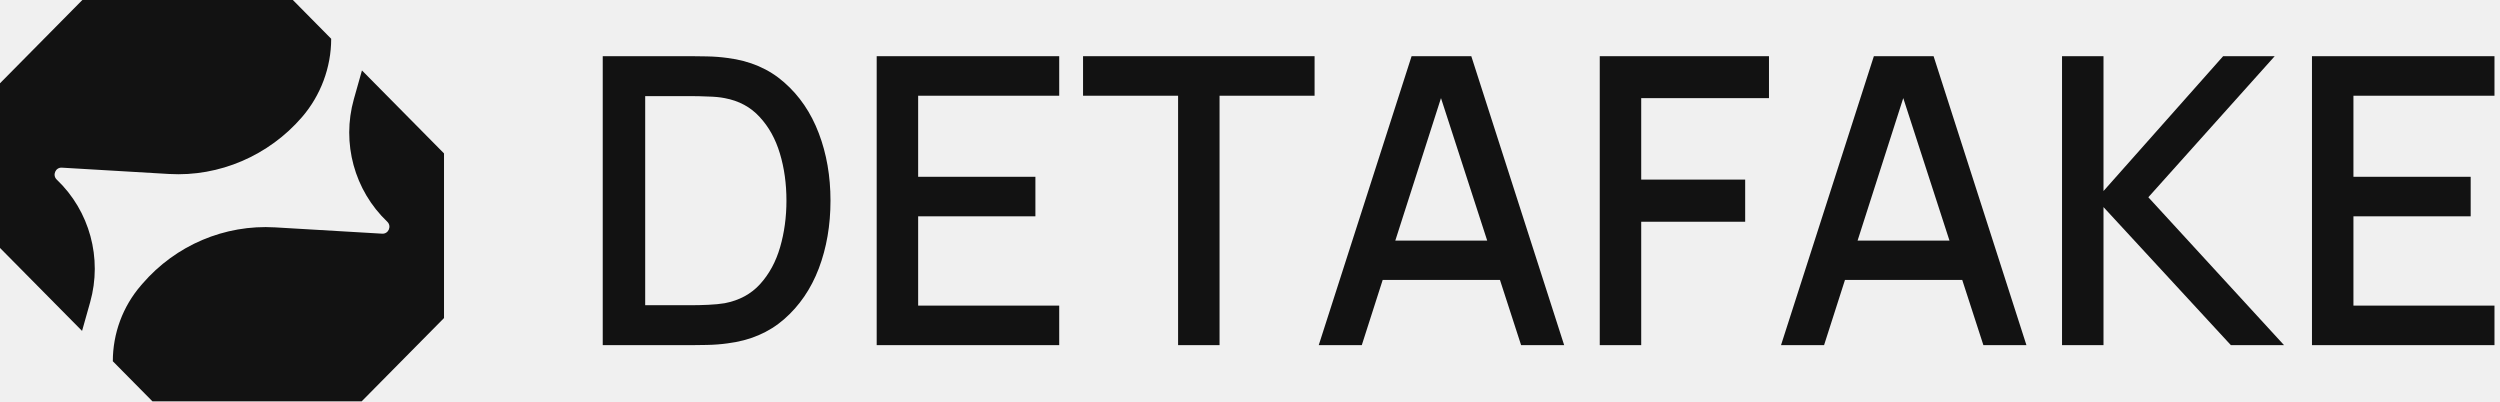
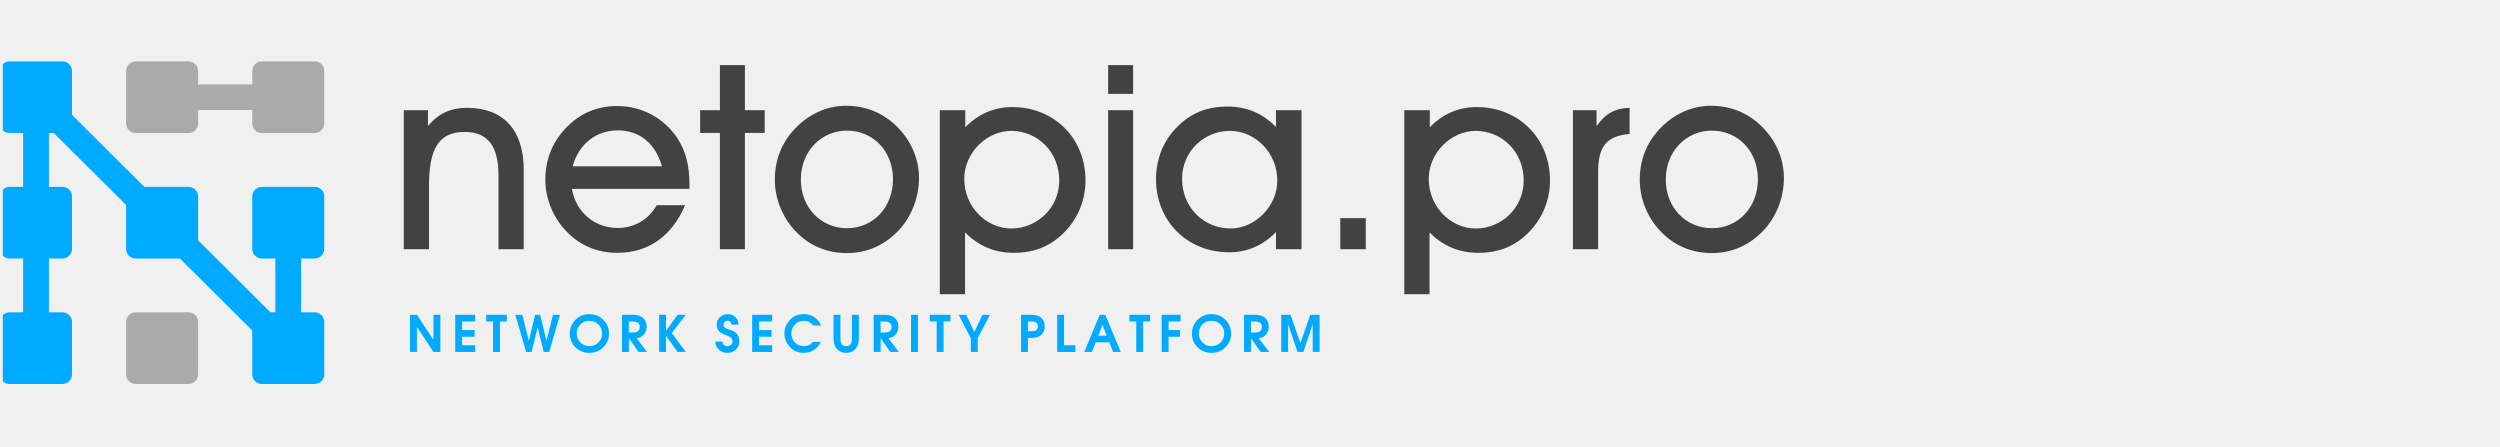
- <svg xmlns="http://www.w3.org/2000/svg" width="299" height="48" viewBox="0 0 299 48" fill="none">
-   <g clip-path="url(#clip0_2173_990)">
-     <path d="M7.398 20.052L20.203 20.807C26.234 21.163 32.145 18.611 36.118 14.008C38.35 11.422 39.61 8.069 39.61 4.637L35.028 0.002H9.847L0 9.961V29.652L9.814 39.577L10.781 36.149C12.264 30.89 10.725 25.233 6.789 21.483C6.231 20.952 6.634 20.007 7.398 20.052Z" fill="#121212" />
-     <path d="M17.043 33.926L16.853 34.146C14.687 36.656 13.494 39.875 13.494 43.206L18.231 47.998H43.258L53.104 38.039V18.349L43.29 8.423L42.323 11.851C40.84 17.11 42.38 22.767 46.316 26.517C46.873 27.048 46.47 27.993 45.706 27.948L32.901 27.193C26.87 26.837 21.016 29.323 17.043 33.926Z" fill="#121212" />
-     <path fill-rule="evenodd" clip-rule="evenodd" d="M72.087 6.721V41.279H82.788C83.105 41.279 83.69 41.271 84.544 41.255C85.414 41.239 86.244 41.175 87.036 41.063C89.709 40.727 91.955 39.767 93.774 38.183C95.609 36.583 96.993 34.559 97.927 32.111C98.86 29.647 99.327 26.944 99.327 24C99.327 21.072 98.86 18.384 97.927 15.937C96.993 13.473 95.609 11.441 93.774 9.841C91.955 8.241 89.709 7.273 87.036 6.937C86.244 6.825 85.414 6.761 84.544 6.745C83.69 6.729 83.105 6.721 82.788 6.721H72.087ZM82.788 36.503H77.165V11.497H82.788C83.31 11.497 83.943 11.513 84.686 11.545C85.446 11.561 86.11 11.625 86.68 11.737C88.388 12.057 89.78 12.809 90.856 13.993C91.947 15.161 92.754 16.617 93.276 18.36C93.798 20.088 94.059 21.968 94.059 24C94.059 25.968 93.806 27.824 93.3 29.567C92.793 31.311 91.995 32.783 90.903 33.983C89.828 35.167 88.419 35.927 86.68 36.263C86.11 36.359 85.454 36.423 84.71 36.455C83.967 36.487 83.326 36.503 82.788 36.503Z" fill="#121212" />
-     <path d="M104.852 41.279V6.721H126.682V11.449H109.811V21.144H123.834V25.872H109.811V36.551H126.682V41.279H104.852Z" fill="#121212" />
-     <path d="M140.899 11.449V41.279H145.858V11.449H157.224V6.721H129.533V11.449H140.899Z" fill="#121212" />
-     <path fill-rule="evenodd" clip-rule="evenodd" d="M157.721 41.279L168.826 6.721H175.968L187.073 41.279H181.924L179.395 33.479H165.37L162.87 41.279H157.721ZM172.342 11.732L177.869 28.776H166.878L172.342 11.732Z" fill="#121212" />
-     <path d="M191.33 6.721V41.279H196.289V26.52H208.723V21.48H196.289V11.737H211.57V6.721H191.33Z" fill="#121212" />
-     <path fill-rule="evenodd" clip-rule="evenodd" d="M213.01 41.279L224.114 6.721H231.257L242.361 41.279H237.213L234.683 33.479H220.659L218.159 41.279H213.01ZM227.63 11.732L233.158 28.776H222.167L227.63 11.732Z" fill="#121212" />
-     <path d="M246.618 6.721V41.279H251.578V24.768L266.812 41.279H273.17L256.941 23.592L272.054 6.721H265.887L251.578 22.848V6.721H246.618Z" fill="#121212" />
-     <path d="M276.511 6.721V41.279H298.34V36.551H281.471V25.872H295.493V21.144H281.471V11.449H298.34V6.721H276.511Z" fill="#121212" />
+ <svg xmlns="http://www.w3.org/2000/svg" width="448" height="80" viewBox="0 0 448 80" fill="none">
+   <g clip-path="url(#clip0_3342_8676)">
+     <path d="M76.877 44.655V33.336C76.877 26.888 78.463 23.641 83.268 23.641C87.416 23.641 89.327 26.192 89.327 31.434V44.655H93.854V30.459C93.854 23.223 90.167 19.326 83.688 19.326C80.794 19.326 78.605 20.301 76.694 22.574V19.744H72.356V44.655H76.877ZM102.481 33.846H123.553V33.15C123.553 29.717 122.902 27.073 121.41 24.8C118.937 21.089 114.978 19.002 110.594 19.002C106.955 19.002 103.783 20.347 101.268 23.084C98.937 25.589 97.724 28.65 97.724 32.176C97.724 35.516 99.073 38.949 101.452 41.408C103.925 44.005 107.002 45.304 110.688 45.304C116.144 45.304 120.428 42.335 122.766 36.768H117.677C116.233 39.366 113.671 40.851 110.688 40.851C106.582 40.851 103.227 38.067 102.481 33.846ZM118.612 29.81H102.617C103.694 25.821 106.813 23.362 110.73 23.362C114.6 23.362 117.493 25.728 118.612 29.81ZM129.008 44.655H133.488V23.826H137.032V19.744H133.488V11.672H129.008V19.744H125.47V23.826H129.008V44.655ZM138.849 32.222C138.849 35.562 140.204 38.995 142.583 41.453C145.05 44.051 148.174 45.35 151.813 45.35C155.447 45.35 158.666 43.866 161.186 41.129C163.376 38.717 164.684 35.33 164.684 31.898C164.684 28.557 163.329 25.31 160.855 22.805C158.34 20.254 155.216 18.955 151.577 18.955C148.174 18.955 144.908 20.44 142.393 23.13C140.062 25.589 138.849 28.697 138.849 32.222ZM143.512 32.176C143.512 27.027 147.245 23.409 151.766 23.409C156.382 23.409 160.021 26.98 160.021 32.13C160.021 37.232 156.382 40.897 151.813 40.897C147.103 40.897 143.512 37.186 143.512 32.176ZM172.938 41.639C175.358 44.098 178.252 45.304 181.654 45.304C185.43 45.304 188.37 44.098 190.885 41.453C193.217 39.042 194.524 35.794 194.524 32.315C194.524 24.846 188.974 19.187 181.376 19.187C178.205 19.187 175.311 20.393 172.98 22.805V19.744H168.411V52.726H172.938V41.639ZM172.796 32.037C172.796 27.398 176.808 23.455 181.187 23.455C185.897 23.455 189.814 27.166 189.814 32.361C189.814 37.232 185.85 40.944 181.234 40.944C176.761 40.944 172.796 37.093 172.796 32.037ZM198.584 44.655H203.057V19.744H198.584V44.655ZM203.057 16.822V11.672H198.584V16.822H203.057ZM228.655 44.655H233.229V19.744H228.655V22.759C226.277 20.301 223.389 19.095 219.987 19.095C216.205 19.095 213.27 20.301 210.75 22.945C208.418 25.357 207.158 28.604 207.158 32.083C207.158 39.551 212.661 45.211 220.265 45.211C223.436 45.211 226.324 44.005 228.655 41.593V44.655ZM211.827 32.037C211.827 27.166 215.738 23.455 220.407 23.455C224.88 23.455 228.892 27.305 228.892 32.361C228.892 37 224.88 40.944 220.495 40.944C215.785 40.944 211.827 37.232 211.827 32.037ZM244.744 44.655V39.088H240.176V44.655H244.744ZM256.171 41.639C258.591 44.098 261.484 45.304 264.887 45.304C268.668 45.304 271.603 44.098 274.124 41.453C276.449 39.042 277.757 35.794 277.757 32.315C277.757 24.846 272.206 19.187 264.609 19.187C261.437 19.187 258.549 20.393 256.218 22.805V19.744H251.644V52.726H256.171V41.639ZM256.029 32.037C256.029 27.398 260.041 23.455 264.419 23.455C269.13 23.455 273.047 27.166 273.047 32.361C273.047 37.232 269.082 40.944 264.467 40.944C259.993 40.944 256.029 37.093 256.029 32.037ZM286.384 44.655V30.784C286.384 26.424 287.781 24.337 292.024 24.012V19.326C289.461 19.373 287.597 20.393 286.106 22.62V19.744H281.864V44.655H286.384ZM293.846 32.222C293.846 35.562 295.195 38.995 297.574 41.453C300.047 44.051 303.172 45.35 306.805 45.35C310.444 45.35 313.663 43.866 316.178 41.129C318.373 38.717 319.675 35.33 319.675 31.898C319.675 28.557 318.326 25.31 315.852 22.805C313.337 20.254 310.213 18.955 306.574 18.955C303.172 18.955 299.905 20.44 297.39 23.13C295.059 25.589 293.846 28.697 293.846 32.222ZM298.509 32.176C298.509 27.027 302.237 23.409 306.757 23.409C311.379 23.409 315.012 26.98 315.012 32.13C315.012 37.232 311.379 40.897 306.805 40.897C302.101 40.897 298.509 37.186 298.509 32.176Z" fill="#424242" />
+     <path d="M8.084 15.794L53.288 60.764L50.021 64.014L4.817 19.044L8.084 15.794Z" fill="#00AAFF" />
+     <path fill-rule="evenodd" clip-rule="evenodd" d="M1.716 11H11.184C12.13 11 12.9 11.77 12.9 12.712V22.127C12.9 23.068 12.13 23.838 11.184 23.838H1.716C0.769 23.838 0 23.068 0 22.127V12.712C0 11.77 0.769 11 1.716 11Z" fill="#00AAFF" />
+     <path fill-rule="evenodd" clip-rule="evenodd" d="M24.32 11H33.782C34.728 11 35.504 11.77 35.504 12.712V22.126C35.504 23.068 34.728 23.838 33.782 23.838H24.32C23.373 23.838 22.598 23.068 22.598 22.126V12.712C22.598 11.77 23.373 11 24.32 11Z" fill="#AAAAAA" />
+     <path fill-rule="evenodd" clip-rule="evenodd" d="M46.924 11H56.386C57.332 11 58.108 11.77 58.108 12.712V22.126C58.108 23.068 57.332 23.838 56.386 23.838H46.924C45.977 23.838 45.202 23.068 45.202 22.126V12.712C45.202 11.77 45.977 11 46.924 11Z" fill="#AAAAAA" />
+     <path fill-rule="evenodd" clip-rule="evenodd" d="M1.716 33.485H11.184C12.13 33.485 12.9 34.255 12.9 35.197V44.611C12.9 45.553 12.13 46.323 11.184 46.323H1.716C0.769 46.323 0 45.553 0 44.611V35.197C0 34.255 0.769 33.485 1.716 33.485Z" fill="#00AAFF" />
+     <path fill-rule="evenodd" clip-rule="evenodd" d="M24.32 33.485H33.782C34.728 33.485 35.504 34.255 35.504 35.197V44.611C35.504 45.553 34.728 46.323 33.782 46.323H24.32C23.373 46.323 22.598 45.553 22.598 44.611V35.197C22.598 34.255 23.373 33.485 24.32 33.485Z" fill="#00AAFF" />
+     <path fill-rule="evenodd" clip-rule="evenodd" d="M46.924 33.485H56.386C57.332 33.485 58.108 34.255 58.108 35.197V44.611C58.108 45.553 57.332 46.323 56.386 46.323H46.924C45.977 46.323 45.202 45.553 45.202 44.611V35.197C45.202 34.255 45.977 33.485 46.924 33.485Z" fill="#00AAFF" />
+     <path fill-rule="evenodd" clip-rule="evenodd" d="M1.716 55.97H11.184C12.13 55.97 12.9 56.74 12.9 57.682V67.096C12.9 68.038 12.13 68.808 11.184 68.808H1.716C0.769 68.808 0 68.038 0 67.096V57.682C0 56.74 0.769 55.97 1.716 55.97Z" fill="#00AAFF" />
+     <path fill-rule="evenodd" clip-rule="evenodd" d="M24.32 55.97H33.782C34.728 55.97 35.504 56.74 35.504 57.682V67.096C35.504 68.038 34.728 68.808 33.782 68.808H24.32C23.373 68.808 22.598 68.038 22.598 67.096V57.682C22.598 56.74 23.373 55.97 24.32 55.97Z" fill="#AAAAAA" />
+     <path fill-rule="evenodd" clip-rule="evenodd" d="M46.924 55.97H56.386C57.332 55.97 58.108 56.74 58.108 57.682V67.096C58.108 68.038 57.332 68.808 56.386 68.808H46.924C45.977 68.808 45.202 68.038 45.202 67.096V57.682C45.202 56.74 45.977 55.97 46.924 55.97Z" fill="#00AAFF" />
+     <path d="M8.762 17.421L8.763 62.391H4.143L4.142 17.421L8.762 17.421Z" fill="#00AAFF" />
+     <path d="M53.965 39.904L53.966 62.389L49.346 62.389L49.345 39.904L53.965 39.904Z" fill="#00AAFF" />
+     <path d="M51.656 15.124V19.721H32.546V15.124H51.656Z" fill="#AAAAAA" />
+     <path d="M78.911 63.07H77.678L74.708 58.57V63.07H73.475V56.41H74.708L77.678 60.91V56.41H78.911V63.07Z" fill="#00AAFF" />
+     <path d="M85.15 63.07H81.577V56.41H85.15V57.607H82.81V59.146H85.051V60.343H82.81V61.873H85.15V63.07Z" fill="#00AAFF" />
+     <path d="M90.825 57.607H89.591V63.07H88.359V57.607H87.126V56.41H90.825V57.607Z" fill="#00AAFF" />
+     <path d="M100.355 56.41L98.42 63.07H97.439L96.35 58.669L95.261 63.07H94.28L92.345 56.41H93.605L94.766 61.072L95.9 56.41H96.8L97.934 61.072L99.095 56.41H100.355Z" fill="#00AAFF" />
+     <path d="M109.133 59.776C109.133 60.742 108.794 61.561 108.116 62.233C107.444 62.899 106.613 63.232 105.623 63.232C104.633 63.232 103.799 62.899 103.121 62.233C102.449 61.561 102.113 60.742 102.113 59.776C102.113 58.804 102.449 57.982 103.121 57.31C103.799 56.632 104.633 56.293 105.623 56.293C106.613 56.293 107.444 56.632 108.116 57.31C108.794 57.982 109.133 58.804 109.133 59.776ZM107.9 59.749C107.9 59.125 107.681 58.594 107.243 58.156C106.811 57.712 106.271 57.49 105.623 57.49C104.969 57.49 104.426 57.709 103.994 58.147C103.562 58.585 103.346 59.119 103.346 59.749C103.346 60.385 103.565 60.925 104.003 61.369C104.441 61.813 104.978 62.035 105.614 62.035C106.268 62.035 106.811 61.813 107.243 61.369C107.681 60.919 107.9 60.379 107.9 59.749Z" fill="#00AAFF" />
+     <path d="M115.954 63.07H114.433L112.705 60.613L112.687 63.07H111.454V56.41H113.38C114.352 56.41 115.048 56.683 115.468 57.229C115.744 57.589 115.882 58.021 115.882 58.525C115.882 59.071 115.717 59.542 115.387 59.938C115.057 60.334 114.622 60.559 114.082 60.613L115.954 63.07ZM114.649 58.597C114.649 58.183 114.481 57.898 114.145 57.742C113.953 57.652 113.71 57.607 113.416 57.607H112.687V59.587H113.416C113.716 59.587 113.956 59.545 114.136 59.461C114.478 59.305 114.649 59.017 114.649 58.597Z" fill="#00AAFF" />
+     <path d="M122.894 63.07H121.418L119.348 60.154V63.07H118.115V56.41H119.348V59.299L121.418 56.41H122.894L120.383 59.686L122.894 63.07Z" fill="#00AAFF" />
+     <path d="M132.501 61.126C132.501 61.72 132.297 62.221 131.889 62.629C131.487 63.031 130.971 63.232 130.341 63.232C129.789 63.232 129.306 63.064 128.892 62.728C128.424 62.344 128.19 61.834 128.19 61.198H129.477C129.477 61.45 129.564 61.654 129.738 61.81C129.912 61.96 130.122 62.035 130.368 62.035C130.638 62.035 130.854 61.957 131.016 61.801C131.184 61.639 131.268 61.438 131.268 61.198C131.268 60.904 131.157 60.661 130.935 60.469C130.785 60.343 130.572 60.232 130.296 60.136C129.732 59.944 129.33 59.755 129.09 59.569C128.652 59.233 128.433 58.771 128.433 58.183C128.433 57.697 128.598 57.274 128.928 56.914C129.306 56.5 129.801 56.293 130.413 56.293C131.013 56.293 131.493 56.491 131.853 56.887C132.177 57.247 132.339 57.679 132.339 58.183H131.07C131.07 57.997 131.016 57.841 130.908 57.715C130.782 57.565 130.605 57.49 130.377 57.49C130.143 57.49 129.966 57.559 129.846 57.697C129.726 57.829 129.666 57.994 129.666 58.192C129.666 58.426 129.762 58.612 129.954 58.75C130.068 58.834 130.257 58.918 130.521 59.002C131.097 59.182 131.511 59.368 131.763 59.56C132.255 59.932 132.501 60.454 132.501 61.126Z" fill="#00AAFF" />
+     <path d="M138.365 63.07H134.792V56.41H138.365V57.607H136.025V59.146H138.266V60.343H136.025V61.873H138.365V63.07Z" fill="#00AAFF" />
+     <path d="M147.136 58.318H145.732C145.534 58.066 145.315 57.874 145.075 57.742C144.775 57.574 144.436 57.49 144.058 57.49C143.41 57.49 142.87 57.715 142.438 58.165C142.012 58.609 141.799 59.134 141.799 59.74C141.799 60.376 142.015 60.919 142.447 61.369C142.885 61.813 143.425 62.035 144.067 62.035C144.379 62.035 144.673 61.972 144.949 61.846C145.225 61.72 145.465 61.525 145.669 61.261H147.1C146.818 61.867 146.419 62.341 145.903 62.683C145.357 63.049 144.733 63.232 144.031 63.232C142.957 63.232 142.09 62.842 141.43 62.062C140.854 61.378 140.566 60.604 140.566 59.74C140.566 58.894 140.851 58.135 141.421 57.463C142.087 56.683 142.963 56.293 144.049 56.293C144.745 56.293 145.363 56.47 145.903 56.824C146.443 57.178 146.854 57.676 147.136 58.318Z" fill="#00AAFF" />
+     <path d="M153.906 60.568C153.906 61.462 153.681 62.143 153.231 62.611C152.835 63.025 152.304 63.232 151.638 63.232C151.044 63.232 150.552 63.064 150.162 62.728C149.634 62.272 149.37 61.552 149.37 60.568V56.41H150.603V60.613C150.603 61.015 150.651 61.318 150.747 61.522C150.909 61.864 151.209 62.035 151.647 62.035C152.079 62.035 152.373 61.864 152.529 61.522C152.625 61.312 152.673 61.009 152.673 60.613V56.41H153.906V60.568Z" fill="#00AAFF" />
+     <path d="M161.067 63.07H159.546L157.818 60.613L157.8 63.07H156.567V56.41H158.493C159.465 56.41 160.161 56.683 160.581 57.229C160.857 57.589 160.995 58.021 160.995 58.525C160.995 59.071 160.83 59.542 160.5 59.938C160.17 60.334 159.735 60.559 159.195 60.613L161.067 63.07ZM159.762 58.597C159.762 58.183 159.594 57.898 159.258 57.742C159.066 57.652 158.823 57.607 158.529 57.607H157.8V59.587H158.529C158.829 59.587 159.069 59.545 159.249 59.461C159.591 59.305 159.762 59.017 159.762 58.597Z" fill="#00AAFF" />
+     <path d="M164.488 63.07H163.255V56.41H164.488V63.07Z" fill="#00AAFF" />
+     <path d="M170.322 57.607H169.089V63.07H167.856V57.607H166.623V56.41H170.322V57.607Z" fill="#00AAFF" />
+     <path d="M177.396 56.41L175.209 60.613V63.07H173.976V60.613L171.789 56.41H173.139L174.597 59.479L176.046 56.41H177.396Z" fill="#00AAFF" />
+     <path d="M187.219 58.489C187.219 59.029 187.066 59.476 186.76 59.83C186.346 60.31 185.704 60.55 184.834 60.55H184.204V63.07H182.971V56.41H184.834C185.758 56.41 186.421 56.677 186.823 57.211C187.087 57.565 187.219 57.991 187.219 58.489ZM185.986 58.48C185.986 58.126 185.851 57.88 185.581 57.742C185.407 57.652 185.191 57.607 184.933 57.607H184.204V59.353H184.933C185.299 59.353 185.566 59.278 185.734 59.128C185.902 58.978 185.986 58.762 185.986 58.48Z" fill="#00AAFF" />
+     <path d="M192.714 63.07H189.447V56.41H190.68V61.873H192.714V63.07Z" fill="#00AAFF" />
+     <path d="M200.836 63.07H199.477L198.793 61.351H196.345L195.661 63.07H194.302L197.074 56.41H198.064L200.836 63.07ZM198.325 60.154L197.569 58.21L196.813 60.154H198.325Z" fill="#00AAFF" />
+     <path d="M206.085 57.607H204.852V63.07H203.619V57.607H202.386V56.41H206.085V57.607Z" fill="#00AAFF" />
+     <path d="M211.557 57.607H209.406V59.146H211.458V60.343H209.406V63.07H208.173V56.41H211.557V57.607Z" fill="#00AAFF" />
+     <path d="M220.615 59.776C220.615 60.742 220.276 61.561 219.598 62.233C218.926 62.899 218.095 63.232 217.105 63.232C216.115 63.232 215.281 62.899 214.603 62.233C213.931 61.561 213.595 60.742 213.595 59.776C213.595 58.804 213.931 57.982 214.603 57.31C215.281 56.632 216.115 56.293 217.105 56.293C218.095 56.293 218.926 56.632 219.598 57.31C220.276 57.982 220.615 58.804 220.615 59.776ZM219.382 59.749C219.382 59.125 219.163 58.594 218.725 58.156C218.293 57.712 217.753 57.49 217.105 57.49C216.451 57.49 215.908 57.709 215.476 58.147C215.044 58.585 214.828 59.119 214.828 59.749C214.828 60.385 215.047 60.925 215.485 61.369C215.923 61.813 216.46 62.035 217.096 62.035C217.75 62.035 218.293 61.813 218.725 61.369C219.163 60.919 219.382 60.379 219.382 59.749Z" fill="#00AAFF" />
+     <path d="M227.435 63.07H225.914L224.186 60.613L224.168 63.07H222.935V56.41H224.861C225.833 56.41 226.529 56.683 226.949 57.229C227.225 57.589 227.363 58.021 227.363 58.525C227.363 59.071 227.198 59.542 226.868 59.938C226.538 60.334 226.103 60.559 225.563 60.613L227.435 63.07ZM226.13 58.597C226.13 58.183 225.962 57.898 225.626 57.742C225.434 57.652 225.191 57.607 224.897 57.607H224.168V59.587H224.897C225.197 59.587 225.437 59.545 225.617 59.461C225.959 59.305 226.13 59.017 226.13 58.597Z" fill="#00AAFF" />
+     <path d="M236.472 63.07H235.239V58.084L233.556 63.07H232.512L230.829 58.084V63.07H229.596V56.41H231.27L233.034 61.504L234.798 56.41H236.472V63.07Z" fill="#00AAFF" />
  </g>
  <defs>
-     <clipPath id="clip0_2173_990">
-       <rect width="299" height="48" fill="white" />
+     <clipPath id="clip0_3342_8676">
+       <rect width="447" height="80" fill="white" transform="translate(0.5)" />
    </clipPath>
  </defs>
</svg>
